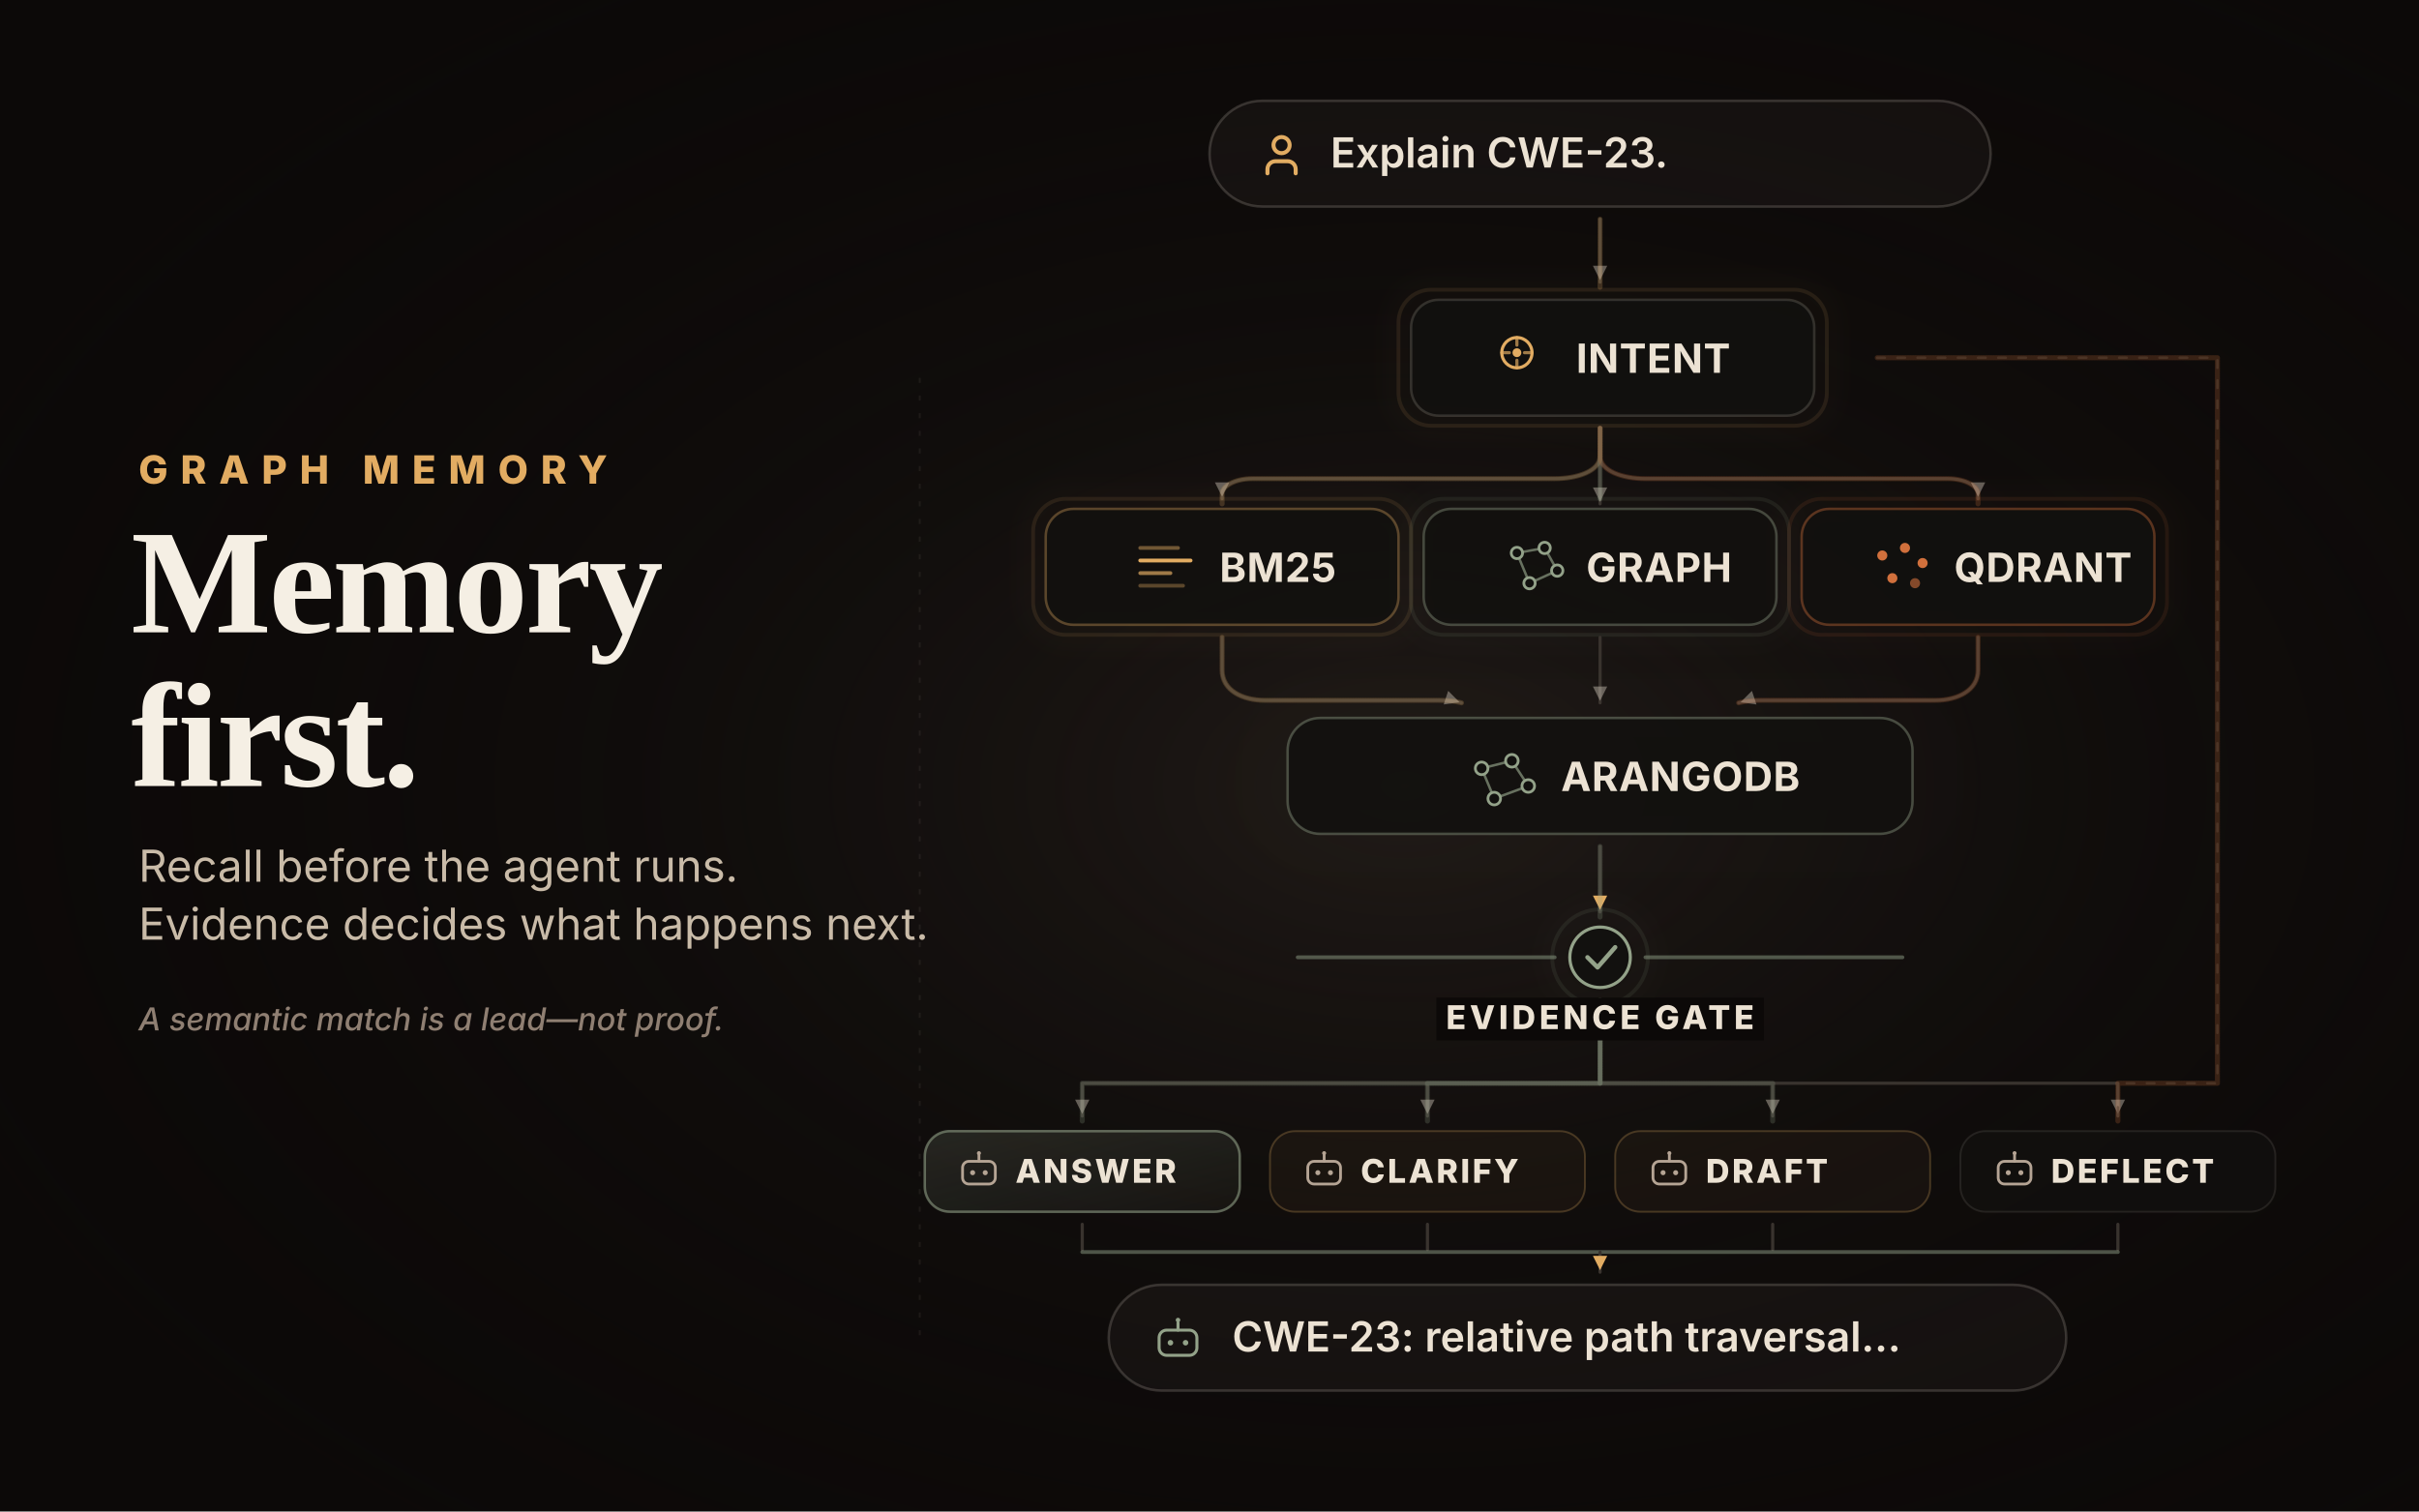
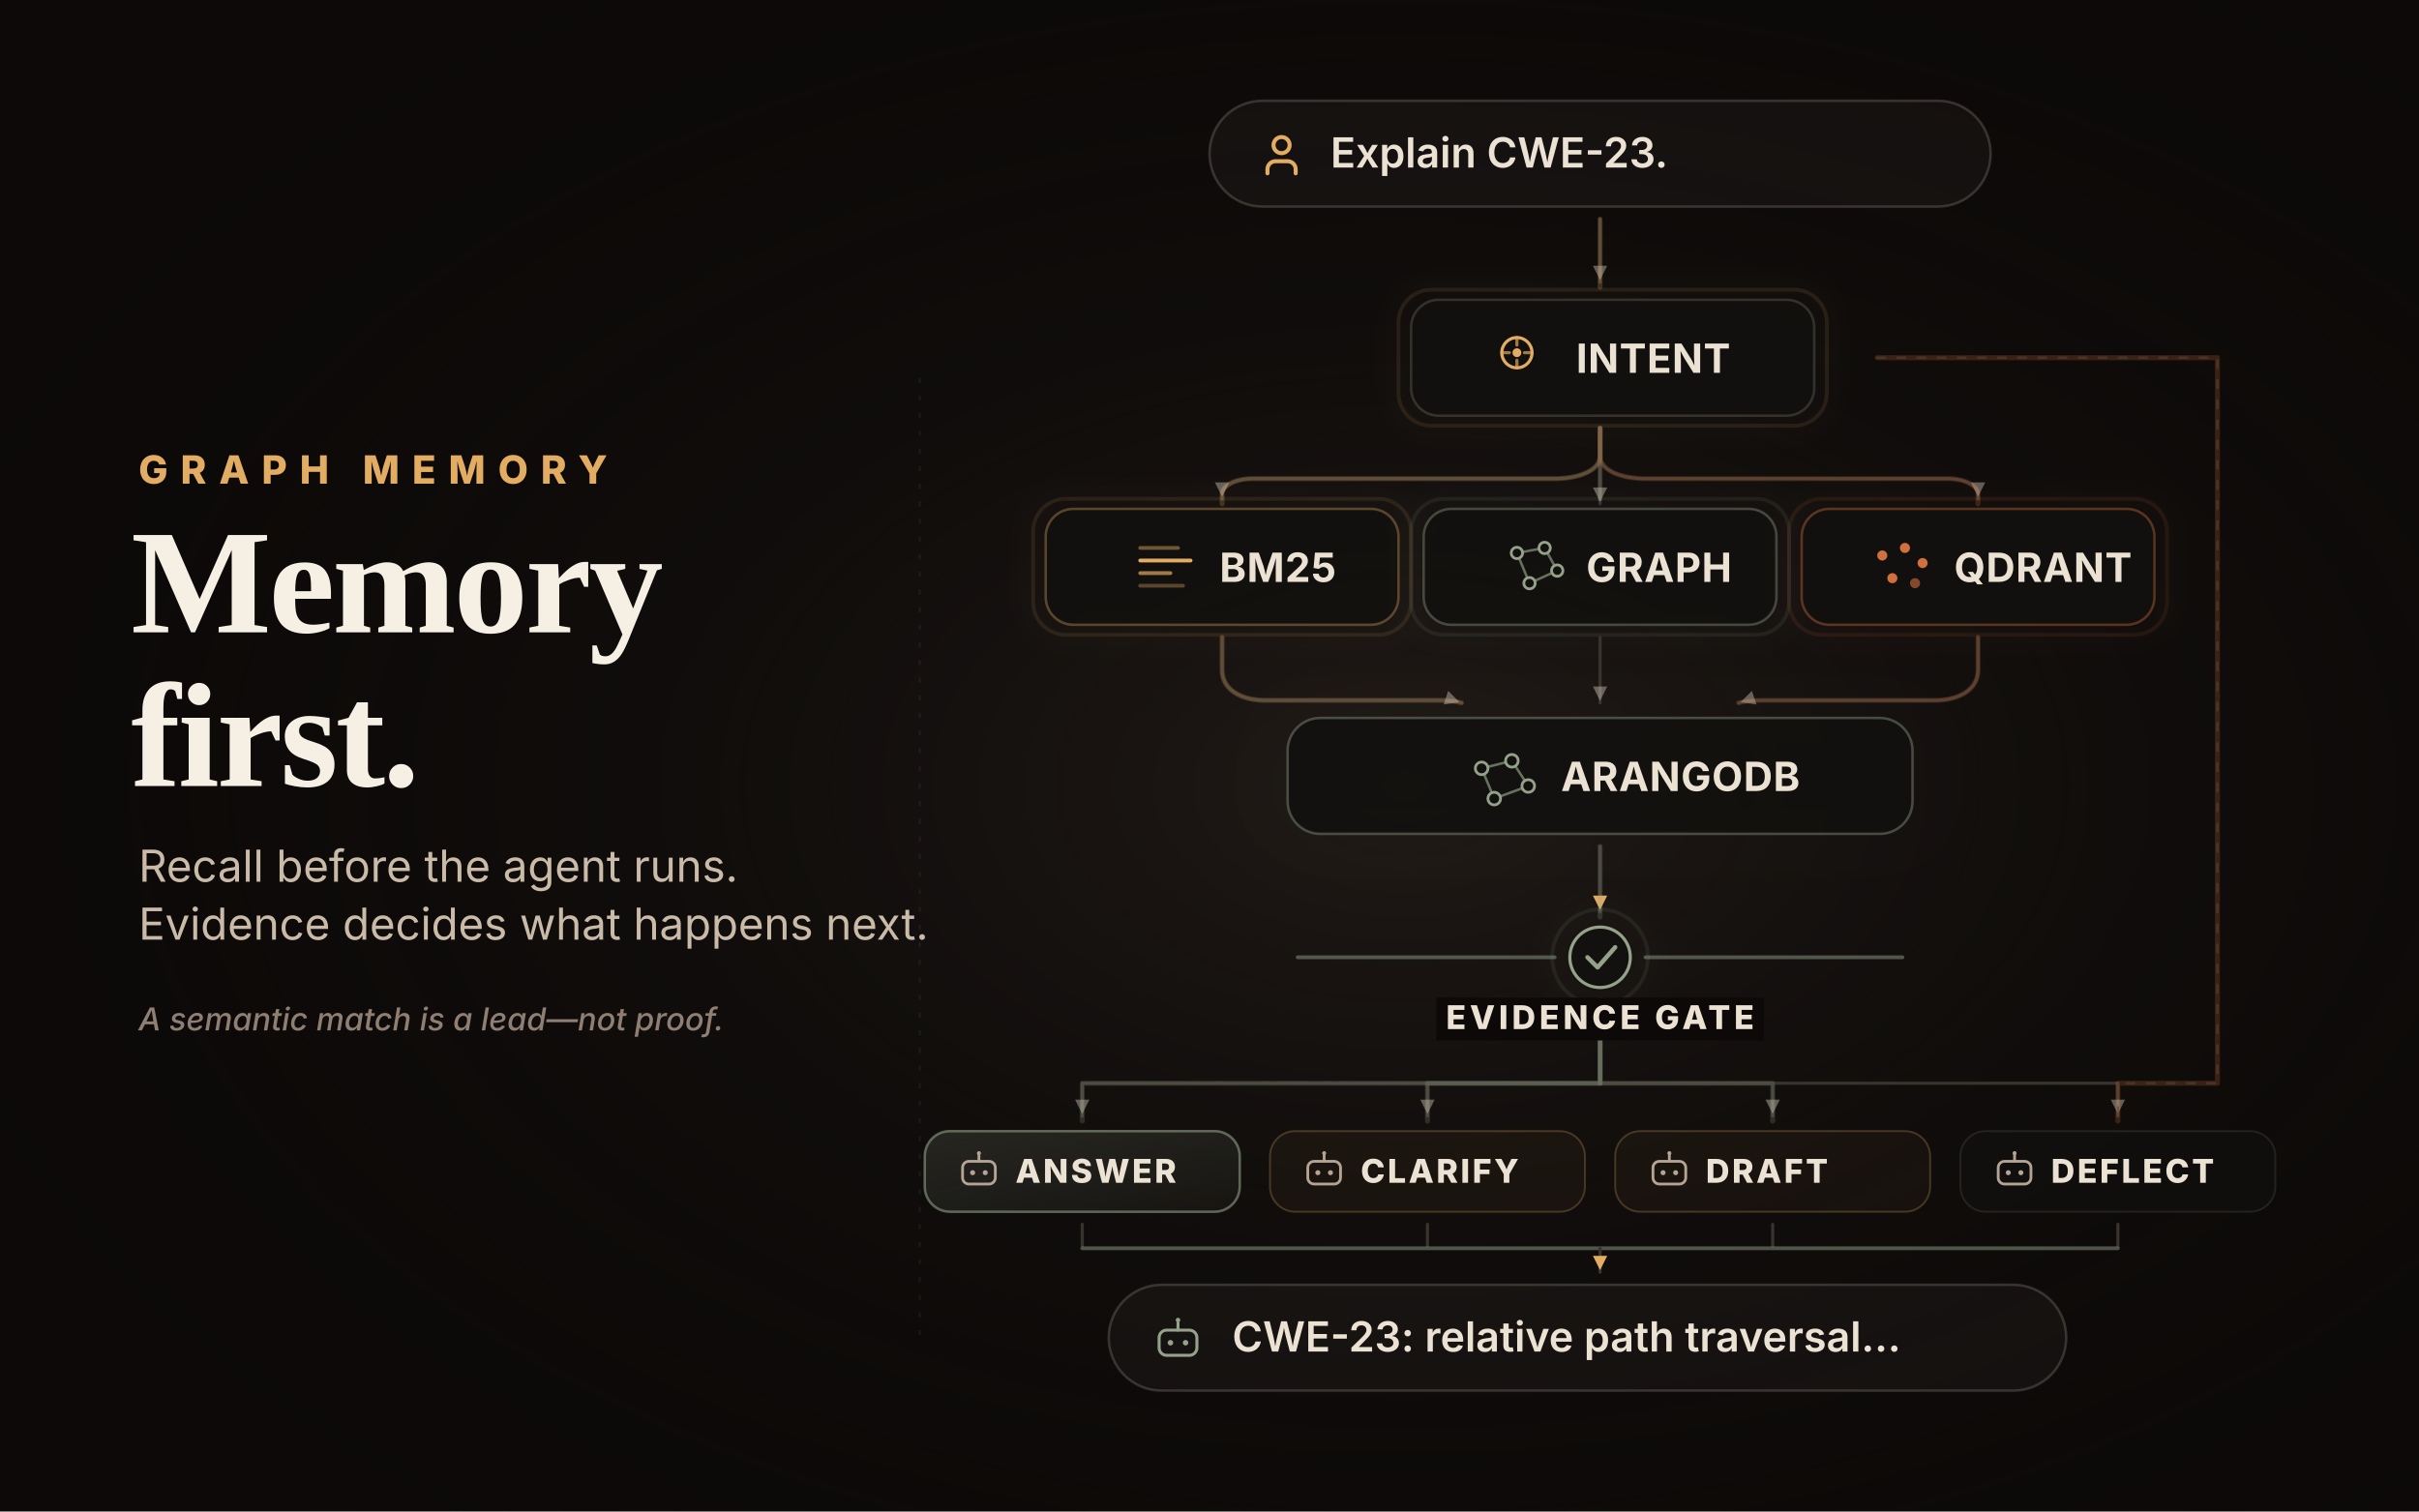
<svg xmlns="http://www.w3.org/2000/svg" viewBox="0 0 1920 1200" width="1920" height="1200" preserveAspectRatio="xMidYMid meet" role="img" aria-labelledby="memory-pipeline-title memory-pipeline-desc" tabindex="0">
  <defs>
    <radialGradient id="bg-glow" cx="58%" cy="52%" r="66%">
      <stop offset="0" stop-color="#261f1b" stop-opacity="0.78" />
      <stop offset="0.46" stop-color="#151210" stop-opacity="0.42" />
      <stop offset="1" stop-color="#0c0908" stop-opacity="0" />
    </radialGradient>
    <linearGradient id="answer-fill" x1="0" y1="0" x2="1" y2="1">
      <stop offset="0" stop-color="#93a289" stop-opacity="0.17" />
      <stop offset="1" stop-color="#93a289" stop-opacity="0.05" />
    </linearGradient>
    <marker id="flow-arrow" viewBox="0 0 10 10" refX="8" refY="5" markerWidth="6.5" markerHeight="6.5" orient="auto-start-reverse">
      <path d="M 0 1.5 L 7 5 L 0 8.5 z" fill="rgba(236,226,211,0.38)" />
    </marker>
    <marker id="flow-arrow-ember" viewBox="0 0 10 10" refX="8" refY="5" markerWidth="6.5" markerHeight="6.5" orient="auto-start-reverse">
      <path d="M 0 1.5 L 7 5 L 0 8.5 z" fill="#d1703c" />
    </marker>
    <marker id="flow-arrow-brass" viewBox="0 0 10 10" refX="8" refY="5" markerWidth="6.5" markerHeight="6.5" orient="auto-start-reverse">
      <path d="M 0 1.5 L 7 5 L 0 8.5 z" fill="#e2ac62" />
    </marker>
    <filter id="soft-glow" x="-80%" y="-80%" width="260%" height="260%">
      <feGaussianBlur stdDeviation="10" result="blur" />
      <feMerge>
        <feMergeNode in="blur" />
        <feMergeNode in="SourceGraphic" />
      </feMerge>
    </filter>
    <filter id="wide-glow" x="-120%" y="-120%" width="340%" height="340%">
      <feGaussianBlur stdDeviation="22" />
    </filter>
    <style>
      #memory-pipeline .sans {
        font-family: Inter, ui-sans-serif, system-ui, -apple-system, BlinkMacSystemFont, "Segoe UI", sans-serif;
      }
      #memory-pipeline .mono {
        font-family: ui-monospace, SFMono-Regular, Menlo, Monaco, Consolas, "Liberation Mono", monospace;
      }
      #memory-pipeline .eyebrow {
        fill: #e2ac62;
        font-size: 31px;
        font-weight: 760;
        letter-spacing: 10px;
      }
      #memory-pipeline .serif {
        font-family: Fraunces, Georgia, "Times New Roman", serif;
      }
      #memory-pipeline .headline {
        fill: #f5efe4;
        font-size: 118px;
        font-weight: 720;
        letter-spacing: -2px;
      }
      #memory-pipeline .subhead {
        fill: #c9bba8;
        font-size: 35px;
        font-weight: 430;
      }
      #memory-pipeline .footer {
        fill: #8f7f72;
        font-size: 25px;
        font-weight: 480;
        font-style: italic;
      }
      #memory-pipeline .stage-name {
        fill: #ece2d3;
        font-size: 32px;
        font-weight: 660;
        letter-spacing: 0.5px;
      }
      #memory-pipeline .query-label {
        fill: #e2ac62;
        font-size: 19px;
        font-weight: 760;
        letter-spacing: 3px;
      }
      #memory-pipeline .query-text {
        fill: #ece2d3;
        font-size: 33px;
        font-weight: 570;
      }
      #memory-pipeline .gate-name {
        fill: #ece2d3;
        font-size: 26px;
        font-weight: 760;
        letter-spacing: 3px;
      }
      #memory-pipeline .outcome-name {
        fill: #ece2d3;
        font-size: 26px;
        font-weight: 760;
        letter-spacing: 2px;
      }
      #memory-pipeline .terminal-label {
        fill: #b5a494;
        font-size: 26px;
        font-weight: 720;
        letter-spacing: 4px;
      }

      #memory-pipeline .panel {
        fill: rgba(18, 17, 15, 0.86);
        stroke: rgba(236, 226, 211, 0.16);
        stroke-width: 2;
      }
      #memory-pipeline .panel-soft {
        fill: rgba(18, 17, 15, 0.68);
        stroke: rgba(236, 226, 211, 0.10);
        stroke-width: 1.5;
      }
      #memory-pipeline .query-shell {
        fill: rgba(236, 226, 211, 0.035);
        stroke: rgba(236, 226, 211, 0.18);
        stroke-width: 2;
      }
      #memory-pipeline .base-path {
        fill: none;
        stroke: #39332e;
        stroke-width: 2.5;
        stroke-linecap: round;
        stroke-linejoin: round;
      }
      #memory-pipeline .base-path-faint {
        fill: none;
        stroke: #39332e;
        stroke-width: 2;
        stroke-linecap: round;
        stroke-dasharray: 6 10;
        opacity: 0.58;
      }
      #memory-pipeline .flow-path {
        fill: none;
        stroke-width: 4;
        stroke-linecap: round;
        stroke-linejoin: round;
        stroke-dasharray: 1;
        stroke-dashoffset: 0;
        opacity: 0.22;
      }
      #memory-pipeline .flow-amber { stroke: #e2ac62; }
      #memory-pipeline .flow-violet { stroke: #d1703c; }
      #memory-pipeline .flow-mint { stroke: #93a289; }
      #memory-pipeline .stage-halo {
        fill: none;
        stroke-width: 3;
        opacity: 0.12;
      }
      #memory-pipeline .halo-amber { stroke: #e2ac62; }
      #memory-pipeline .halo-violet { stroke: #d1703c; }
      #memory-pipeline .halo-mint { stroke: #93a289; }
      #memory-pipeline .intent-mark {
        fill: none;
        stroke: #e2ac62;
        stroke-width: 2.5;
        stroke-linecap: round;
      }
      #memory-pipeline .bm25-line {
        stroke: #e2ac62;
        stroke-width: 3;
        stroke-linecap: round;
      }
      #memory-pipeline .q-node {
        fill: #d1703c;
      }
      #memory-pipeline .q-edge {
        stroke: rgba(209, 112, 60, 0.7);
        stroke-width: 1.5;
      }
      #memory-pipeline .graph-edge {
        stroke: rgba(147, 162, 137, 0.66);
        stroke-width: 2;
      }
      #memory-pipeline .graph-node {
        fill: #12110f;
        stroke: #93a289;
        stroke-width: 2.2;
      }
      #memory-pipeline .gate-line {
        stroke: rgba(147, 162, 137, 0.48);
        stroke-width: 3;
        stroke-linecap: round;
      }
      #memory-pipeline .gate-ring {
        fill: #12110f;
        stroke: #93a289;
        stroke-width: 2.5;
      }
      #memory-pipeline .gate-check {
        fill: none;
        stroke: #93a289;
        stroke-width: 3.5;
        stroke-linecap: round;
        stroke-linejoin: round;
      }
      #memory-pipeline .answer-shell {
        fill: url(#answer-fill);
        stroke: rgba(147, 162, 137, 0.58);
        stroke-width: 2;
      }
      #memory-pipeline .clarify-shell {
        fill: rgba(226, 172, 98, 0.045);
        stroke: rgba(226, 172, 98, 0.25);
        stroke-width: 1.5;
      }
      #memory-pipeline .scan-shell {
        fill: rgba(209, 112, 60, 0.05);
        stroke: rgba(209, 112, 60, 0.55);
        stroke-width: 2;
        stroke-dasharray: 7 7;
      }
      #memory-pipeline .panel-02a { stroke: rgba(226, 172, 98, 0.34); }
      #memory-pipeline .panel-02b { stroke: rgba(209, 112, 60, 0.38); }
      #memory-pipeline .panel-03  { stroke: rgba(147, 162, 137, 0.40); }
      #memory-pipeline .panel-02g { stroke: rgba(147, 162, 137, 0.38); }

      @media (prefers-reduced-motion: no-preference) {
        @keyframes draw-query {
          0%, 2% { stroke-dashoffset: 1; opacity: 0; }
          10% { opacity: 1; }
          16%, 24% { stroke-dashoffset: 0; opacity: 1; }
          30%, 100% { stroke-dashoffset: 0; opacity: 0.18; }
        }
        @keyframes pulse-intent {
          0%, 10%, 100% { opacity: 0; transform: scale(0.96); }
          16%, 26% { opacity: 0.75; transform: scale(1); }
          32% { opacity: 0.12; transform: scale(1.04); }
        }
        @keyframes draw-split {
          0%, 16% { stroke-dashoffset: 1; opacity: 0; }
          22% { opacity: 1; }
          30%, 36% { stroke-dashoffset: 0; opacity: 1; }
          42%, 100% { stroke-dashoffset: 0; opacity: 0.18; }
        }
        @keyframes pulse-recall {
          0%, 22%, 100% { opacity: 0; transform: scale(0.97); }
          30%, 40% { opacity: 0.72; transform: scale(1); }
          46% { opacity: 0.10; transform: scale(1.03); }
        }
        @keyframes draw-merge {
          0%, 30% { stroke-dashoffset: 1; opacity: 0; }
          36% { opacity: 1; }
          44%, 50% { stroke-dashoffset: 0; opacity: 1; }
          56%, 100% { stroke-dashoffset: 0; opacity: 0.18; }
        }
        @keyframes pulse-record {
          0%, 38%, 100% { opacity: 0; transform: scale(0.98); }
          46%, 56% { opacity: 0.7; transform: scale(1.035); }
          62% { opacity: 0.10; transform: scale(1.035); }
        }
        @keyframes draw-gate {
          0%, 46% { stroke-dashoffset: 1; opacity: 0; }
          52% { opacity: 1; }
          60%, 66% { stroke-dashoffset: 0; opacity: 1; }
          72%, 100% { stroke-dashoffset: 0; opacity: 0.18; }
        }
        @keyframes pulse-gate {
          0%, 50%, 100% { opacity: 0; transform: scale(0.9); }
          58%, 70% { opacity: 0.8; transform: scale(1); }
          78% { opacity: 0.14; transform: scale(1.06); }
        }
        @keyframes query-dot {
          0%, 2% { transform: scale(0.7); opacity: 0.3; }
          10%, 22% { transform: scale(1.15); opacity: 1; }
          32%, 100% { transform: scale(1); opacity: 0.55; }
        }
        #memory-pipeline .query-flow { animation: draw-query 6s ease-in-out infinite; }
        #memory-pipeline .intent-halo {
          transform-origin: 1070px 314px;
          animation: pulse-intent 6s ease-in-out infinite;
        }
        #memory-pipeline .split-flow { animation: draw-split 6s ease-in-out infinite; }
        #memory-pipeline .bm25-halo {
          transform-origin: 770px 480px;
          animation: pulse-recall 6s ease-in-out infinite;
        }
        #memory-pipeline .graph-halo {
          transform-origin: 1070px 480px;
          animation: pulse-recall 6s ease-in-out infinite;
          animation-delay: 0.09s;
        }
        #memory-pipeline .qdrant-halo {
          transform-origin: 1370px 480px;
          animation: pulse-recall 6s ease-in-out infinite;
          animation-delay: 0.18s;
        }
        #memory-pipeline .merge-flow { animation: draw-merge 6s ease-in-out infinite; }
        #memory-pipeline .record-halo {
          transform-origin: 1070px 646px;
          animation: pulse-record 6s ease-in-out infinite;
        }
        #memory-pipeline .gate-flow { animation: draw-gate 6s ease-in-out infinite; }
        #memory-pipeline .gate-halo {
          transform-origin: 1070px 790px;
          animation: pulse-gate 6s ease-in-out infinite;
        }
        #memory-pipeline .query-dot { transform-origin: 817px 153px; animation: query-dot 6s ease-in-out infinite; }
        @keyframes q-cycle {
          0%, 0.5% { opacity: 0; }
          2%, 25.5% { opacity: 1; }
          27%, 100% { opacity: 0; }
        }
        @keyframes r-cycle {
          0%, 18.5% { opacity: 0; }
          20%, 43% { opacity: 1; }
          44.5%, 100% { opacity: 0; }
        }
        @keyframes route-run {
          0%, 15% { stroke-dashoffset: 1; opacity: 0; }
          16% { opacity: 1; }
          18.5%, 22% { stroke-dashoffset: 0; opacity: 0.9; }
          24.5%, 100% { stroke-dashoffset: 0; opacity: 0; }
        }
        @keyframes deflect-run {
          0%, 79% { stroke-dashoffset: 1; opacity: 0; }
          80.5% { opacity: 1; }
          85%, 95% { stroke-dashoffset: 0; opacity: 0.9; }
          99%, 100% { stroke-dashoffset: 0; opacity: 0; }
        }
        @keyframes pill-cycle {
          0%, 16% { opacity: 0.45; }
          18.5%, 23% { opacity: 1; }
          25%, 100% { opacity: 0.45; }
        }
        @keyframes pill-cycle-deflect {
          0%, 84% { opacity: 0.45; }
          86.5%, 98% { opacity: 1; }
          100% { opacity: 0.45; }
        }
        #memory-pipeline .q1 { animation: q-cycle 24s ease-in-out infinite; }
        #memory-pipeline .q2 { animation: q-cycle 24s ease-in-out infinite; animation-delay: 6s; }
        #memory-pipeline .q3 { animation: q-cycle 24s ease-in-out infinite; animation-delay: 12s; }
        #memory-pipeline .q4 { animation: q-cycle 24s ease-in-out infinite; animation-delay: 18s; }
        #memory-pipeline .r1 { animation: r-cycle 24s ease-in-out infinite; }
        #memory-pipeline .r2 { animation: r-cycle 24s ease-in-out infinite; animation-delay: 6s; }
        #memory-pipeline .r3 { animation: r-cycle 24s ease-in-out infinite; animation-delay: 12s; }
        #memory-pipeline .r4 { animation: r-cycle 24s ease-in-out infinite; animation-delay: 18s; }
        #memory-pipeline .route-flow-1 { animation: route-run 24s ease-in-out infinite; }
        #memory-pipeline .route-flow-2 { animation: route-run 24s ease-in-out infinite; animation-delay: 6s; }
        #memory-pipeline .route-flow-3 { animation: route-run 24s ease-in-out infinite; animation-delay: 12s; }
        #memory-pipeline .deflect-flow { animation: deflect-run 24s ease-in-out infinite; }
        #memory-pipeline .route-pill-1 { animation: pill-cycle 24s ease-in-out infinite; }
        #memory-pipeline .route-pill-2 { animation: pill-cycle 24s ease-in-out infinite; animation-delay: 6s; }
        #memory-pipeline .route-pill-3 { animation: pill-cycle 24s ease-in-out infinite; animation-delay: 12s; }
        #memory-pipeline .route-pill-4 { animation: pill-cycle-deflect 24s ease-in-out infinite; }
      }
    </style>
  </defs>
  <g id="memory-pipeline">
    <rect width="1920" height="1200" fill="#0c0908" />
    <rect width="1920" height="1200" fill="url(#bg-glow)" />
    <g aria-label="Card heading" transform="translate(0 -62)">
      <text x="110" y="446" class="sans eyebrow">GRAPH MEMORY</text>
      <text x="104" y="564" class="serif headline">Memory</text>
      <text x="104" y="686" class="serif headline">first.</text>
      <text x="110" y="762" class="sans subhead">Recall before the agent runs.</text>
      <text x="110" y="808" class="sans subhead">Evidence decides what happens next.</text>
      <text x="110" y="880" class="sans footer">A semantic match is a lead—not proof.</text>
    </g>
    <line x1="730" y1="300" x2="730" y2="1060" stroke="rgba(236,226,211,0.07)" stroke-dasharray="4 10" stroke-width="1.5" />
    <g transform="translate(200 -30)">
      <g aria-label="Example question">
        <rect x="760" y="110" width="620" height="84" rx="42" class="query-shell" />
        <g transform="translate(798 134) scale(1.6)" aria-hidden="true" fill="none" stroke="#e2ac62" stroke-width="2" stroke-linecap="round" stroke-linejoin="round">
          <path d="M19 21v-2a4 4 0 0 0-4-4H9a4 4 0 0 0-4 4v2" />
          <circle cx="12" cy="7" r="4" />
        </g>
        <text x="856" y="163" class="sans query-text q1">Explain CWE-23.</text>
        <text x="856" y="163" class="sans query-text q2" opacity="0">How do I secure it?</text>
        <text x="856" y="163" class="sans query-text q3" opacity="0">Draft a fix runbook.</text>
        <text x="856" y="163" class="sans query-text q4" opacity="0">What's the weather?</text>
      </g>
      <g aria-label="Intent stage">
        <path d="M1070 204 V254" class="base-path" marker-end="url(#flow-arrow)" />
        <path d="M1070 204 V258" class="flow-path flow-amber query-flow" pathLength="1" />
        <rect x="910" y="260" width="340" height="108" rx="26" class="stage-halo halo-amber intent-halo" filter="url(#soft-glow)" />
        <rect x="920" y="268" width="320" height="92" rx="22" class="panel" />
        <g transform="translate(988 296)" aria-hidden="true">
          <circle cx="16" cy="14" r="12" class="intent-mark" />
          <path d="M16 2 V8 M16 20 V26 M4 14 H10 M22 14 H28" class="intent-mark" opacity="0.68" />
          <circle cx="16" cy="14" r="3.5" fill="#e2ac62" />
        </g>
        <text x="1051" y="326" class="sans stage-name">INTENT</text>
      </g>
      <g aria-label="Hybrid recall stage">
        <path d="M1070 370 V392 C1070 404 1052 410 1034 410 H794 C780 410 770 416 770 422 V426" class="base-path" marker-end="url(#flow-arrow)" />
        <path d="M1070 370 V430" class="base-path" marker-end="url(#flow-arrow)" />
        <path d="M1070 370 V392 C1070 404 1088 410 1106 410 H1346 C1360 410 1370 416 1370 422 V426" class="base-path" marker-end="url(#flow-arrow)" />
        <path d="M1070 370 V392 C1070 404 1052 410 1034 410 H794 C780 410 770 416 770 422 V430" class="flow-path flow-amber split-flow" pathLength="1" />
        <path d="M1070 370 V426" class="flow-path flow-mint split-flow" pathLength="1" />
        <path d="M1070 370 V392 C1070 404 1088 410 1106 410 H1346 C1360 410 1370 416 1370 422 V430" class="flow-path flow-violet split-flow" pathLength="1" />
        <rect x="620" y="426" width="300" height="108" rx="26" class="stage-halo halo-amber bm25-halo" filter="url(#soft-glow)" />
        <rect x="630" y="434" width="280" height="92" rx="22" class="panel panel-02a" />
        <g transform="translate(705 461)" aria-hidden="true">
          <line x1="0" y1="4" x2="30" y2="4" class="bm25-line" opacity="0.45" />
          <line x1="0" y1="14" x2="40" y2="14" class="bm25-line" />
          <line x1="0" y1="24" x2="24" y2="24" class="bm25-line" opacity="0.68" />
          <line x1="0" y1="34" x2="34" y2="34" class="bm25-line" opacity="0.35" />
        </g>
        <text x="768" y="492" class="sans stage-name">BM25</text>
        <rect x="920" y="426" width="300" height="108" rx="26" class="stage-halo halo-mint graph-halo" filter="url(#soft-glow)" />
        <rect x="930" y="434" width="280" height="92" rx="22" class="panel panel-02g" />
        <g transform="translate(996 461)" aria-hidden="true">
          <line x1="8" y1="8" x2="30" y2="4" class="graph-edge" />
          <line x1="30" y1="4" x2="40" y2="22" class="graph-edge" />
          <line x1="8" y1="8" x2="18" y2="32" class="graph-edge" />
          <line x1="18" y1="32" x2="40" y2="22" class="graph-edge" />
          <circle cx="8" cy="8" r="4.5" class="graph-node" />
          <circle cx="30" cy="4" r="4.5" class="graph-node" />
          <circle cx="40" cy="22" r="4.5" class="graph-node" />
          <circle cx="18" cy="32" r="4.5" class="graph-node" />
        </g>
        <text x="1059" y="492" class="sans stage-name">GRAPH</text>
        <rect x="1220" y="426" width="300" height="108" rx="26" class="stage-halo halo-violet qdrant-halo" filter="url(#soft-glow)" />
        <rect x="1230" y="434" width="280" height="92" rx="22" class="panel panel-02b" />
        <g transform="translate(1288 461)" aria-hidden="true">
          <circle cx="6" cy="10" r="4" class="q-node" />
          <circle cx="24" cy="4" r="4" class="q-node" />
          <circle cx="38" cy="16" r="4" class="q-node" />
          <circle cx="14" cy="28" r="4" class="q-node" />
          <circle cx="32" cy="32" r="4" class="q-node" opacity="0.6" />
        </g>
        <text x="1351" y="492" class="sans stage-name">QDRANT</text>
      </g>
      <g aria-label="Canonical record and graph evidence stage">
        <path d="M770 536 V562 C770 578 786 586 804 586 H942 C954 586 960 588 960 588 V588" class="base-path" marker-end="url(#flow-arrow)" />
        <path d="M1070 536 V588" class="base-path" marker-end="url(#flow-arrow)" />
        <path d="M1370 536 V562 C1370 578 1354 586 1336 586 H1198 C1186 586 1180 588 1180 588 V588" class="base-path" marker-end="url(#flow-arrow)" />
        <path d="M770 536 V562 C770 578 786 586 804 586 H942 C954 586 960 588 960 588 V588" class="flow-path flow-amber merge-flow" pathLength="1" />
        <path d="M1370 536 V562 C1370 578 1354 586 1336 586 H1198 C1186 586 1180 588 1180 588 V588" class="flow-path flow-violet merge-flow" pathLength="1" />
        <rect x="808" y="592" width="524" height="108" rx="32" class="stage-halo halo-mint record-halo" filter="url(#wide-glow)" />
        <rect x="822" y="600" width="496" height="92" rx="26" class="panel panel-03" />
        <g transform="translate(968 630)" aria-hidden="true">
          <line x1="8" y1="10" x2="32" y2="4" class="graph-edge" />
          <line x1="32" y1="4" x2="45" y2="24" class="graph-edge" />
          <line x1="8" y1="10" x2="18" y2="34" class="graph-edge" />
          <line x1="18" y1="34" x2="45" y2="24" class="graph-edge" />
          <circle cx="8" cy="10" r="5" class="graph-node" />
          <circle cx="32" cy="4" r="5" class="graph-node" />
          <circle cx="45" cy="24" r="5" class="graph-node" />
          <circle cx="18" cy="34" r="5" class="graph-node" />
        </g>
        <text x="1039" y="658" class="sans stage-name">ARANGODB</text>
      </g>
      <g aria-label="Evidence gate">
        <path d="M1070 702 V754" class="base-path" marker-end="url(#flow-arrow-brass)" />
        <path d="M1070 702 V758" class="flow-path flow-mint gate-flow" pathLength="1" />
        <circle cx="1070" cy="790" r="38" class="stage-halo halo-mint gate-halo" filter="url(#soft-glow)" />
        <line x1="830" y1="790" x2="1034" y2="790" class="gate-line" />
        <line x1="1106" y1="790" x2="1310" y2="790" class="gate-line" />
        <circle cx="1070" cy="790" r="24" class="gate-ring" />
        <path d="M1060 790 L1068 798 L1082 782" class="gate-check" />
      </g>
      <g aria-label="Bounded outcomes">
        <path d="M1070 824 V890 H659 V916" class="base-path" marker-end="url(#flow-arrow)" />
        <path d="M1070 824 V890 H933 V916" class="base-path" marker-end="url(#flow-arrow)" />
        <path d="M1070 824 V890 H1207 V916" class="base-path" marker-end="url(#flow-arrow)" />
        <path d="M1070 824 V890 H1481 V916" class="base-path" marker-end="url(#flow-arrow)" />
        <path d="M1070 824 V890 H659 V920" class="flow-path flow-mint route-flow-1" pathLength="1" />
        <path d="M1070 824 V890 H933 V920" class="flow-path flow-mint route-flow-2" pathLength="1" />
        <path d="M1070 824 V890 H1207 V920" class="flow-path flow-mint route-flow-3" pathLength="1" />
        <path d="M1290 314 H1560 V890 H1481 V916" class="base-path-faint" />
        <path d="M1290 314 H1560 V890 H1481 V920" class="flow-path flow-violet deflect-flow" pathLength="1" />
        <rect x="940" y="822" width="260" height="34" fill="#0c0908" />
        <text x="1070" y="847" text-anchor="middle" class="sans gate-name">EVIDENCE GATE</text>
        <g class="route-pill-1" aria-label="Answer outcome">
          <rect x="534" y="928" width="250" height="64" rx="20" class="answer-shell" />
          <g transform="translate(562 942)" aria-hidden="true" fill="none" stroke="#b5a494" stroke-width="2.2" stroke-linecap="round">
            <rect x="2" y="10" width="26" height="18" rx="5" />
            <line x1="15" y1="10" x2="15" y2="5" />
            <circle cx="15" cy="3.5" r="1.6" fill="#b5a494" stroke="none" />
            <circle cx="10" cy="19" r="2" fill="#b5a494" stroke="none" />
            <circle cx="20" cy="19" r="2" fill="#b5a494" stroke="none" />
          </g>
          <text x="606" y="969" class="sans outcome-name">ANSWER</text>
        </g>
        <g class="route-pill-2" aria-label="Clarify outcome">
          <rect x="808" y="928" width="250" height="64" rx="20" class="clarify-shell" />
          <g transform="translate(836 942)" aria-hidden="true" fill="none" stroke="#b5a494" stroke-width="2.2" stroke-linecap="round">
            <rect x="2" y="10" width="26" height="18" rx="5" />
            <line x1="15" y1="10" x2="15" y2="5" />
            <circle cx="15" cy="3.5" r="1.6" fill="#b5a494" stroke="none" />
            <circle cx="10" cy="19" r="2" fill="#b5a494" stroke="none" />
            <circle cx="20" cy="19" r="2" fill="#b5a494" stroke="none" />
          </g>
          <text x="880" y="969" class="sans outcome-name">CLARIFY</text>
        </g>
        <g class="route-pill-3" aria-label="Draft outcome">
          <rect x="1082" y="928" width="250" height="64" rx="20" class="clarify-shell" />
          <g transform="translate(1110 942)" aria-hidden="true" fill="none" stroke="#b5a494" stroke-width="2.2" stroke-linecap="round">
            <rect x="2" y="10" width="26" height="18" rx="5" />
            <line x1="15" y1="10" x2="15" y2="5" />
            <circle cx="15" cy="3.5" r="1.6" fill="#b5a494" stroke="none" />
            <circle cx="10" cy="19" r="2" fill="#b5a494" stroke="none" />
            <circle cx="20" cy="19" r="2" fill="#b5a494" stroke="none" />
          </g>
          <text x="1154" y="969" class="sans outcome-name">DRAFT</text>
        </g>
        <g class="route-pill-4" aria-label="Deflect outcome">
          <rect x="1356" y="928" width="250" height="64" rx="20" class="panel-soft" />
          <g transform="translate(1384 942)" aria-hidden="true" fill="none" stroke="#b5a494" stroke-width="2.2" stroke-linecap="round">
            <rect x="2" y="10" width="26" height="18" rx="5" />
            <line x1="15" y1="10" x2="15" y2="5" />
            <circle cx="15" cy="3.5" r="1.6" fill="#b5a494" stroke="none" />
            <circle cx="10" cy="19" r="2" fill="#b5a494" stroke="none" />
            <circle cx="20" cy="19" r="2" fill="#b5a494" stroke="none" />
          </g>
          <text x="1428" y="969" class="sans outcome-name">DEFLECT</text>
        </g>
        <g aria-label="Agent response to the human">
-           <path d="M659 1002 V1022" class="base-path" />
-           <path d="M933 1002 V1022" class="base-path" />
-           <path d="M1207 1002 V1022" class="base-path" />
-           <path d="M1481 1002 V1022" class="base-path" />
-           <line x1="659" y1="1024" x2="1481" y2="1024" class="gate-line" />
-           <path d="M1070 1024 V1040" class="base-path" marker-end="url(#flow-arrow-brass)" />
+           <path d="M659 1002 V1019" class="base-path" />
+           <path d="M933 1002 V1019" class="base-path" />
+           <path d="M1207 1002 V1019" class="base-path" />
+           <path d="M1481 1002 V1019" class="base-path" />
+           <line x1="659" y1="1021" x2="1481" y2="1021" class="gate-line" />
+           <path d="M1070 1021 V1040" class="base-path" marker-end="url(#flow-arrow-brass)" />
          <rect x="680" y="1050" width="760" height="84" rx="42" class="query-shell" />
          <g transform="translate(718 1074)" aria-hidden="true" fill="none" stroke="#93a289" stroke-width="2.4" stroke-linecap="round">
            <rect x="2" y="12" width="30" height="20" rx="6" />
            <line x1="17" y1="12" x2="17" y2="6" />
            <circle cx="17" cy="4" r="1.8" fill="#93a289" stroke="none" />
            <circle cx="11" cy="22" r="2.2" fill="#93a289" stroke="none" />
            <circle cx="23" cy="22" r="2.2" fill="#93a289" stroke="none" />
          </g>
          <text x="778" y="1103" class="sans query-text r1">CWE-23: relative path traversal…</text>
          <text x="778" y="1103" class="sans query-text r2" opacity="0">Which system do you mean?</text>
          <text x="778" y="1103" class="sans query-text r3" opacity="0">Draft ready for your signoff.</text>
          <text x="778" y="1103" class="sans query-text r4" opacity="0">That's outside this project.</text>
        </g>
      </g>
    </g>
  </g>
</svg>
